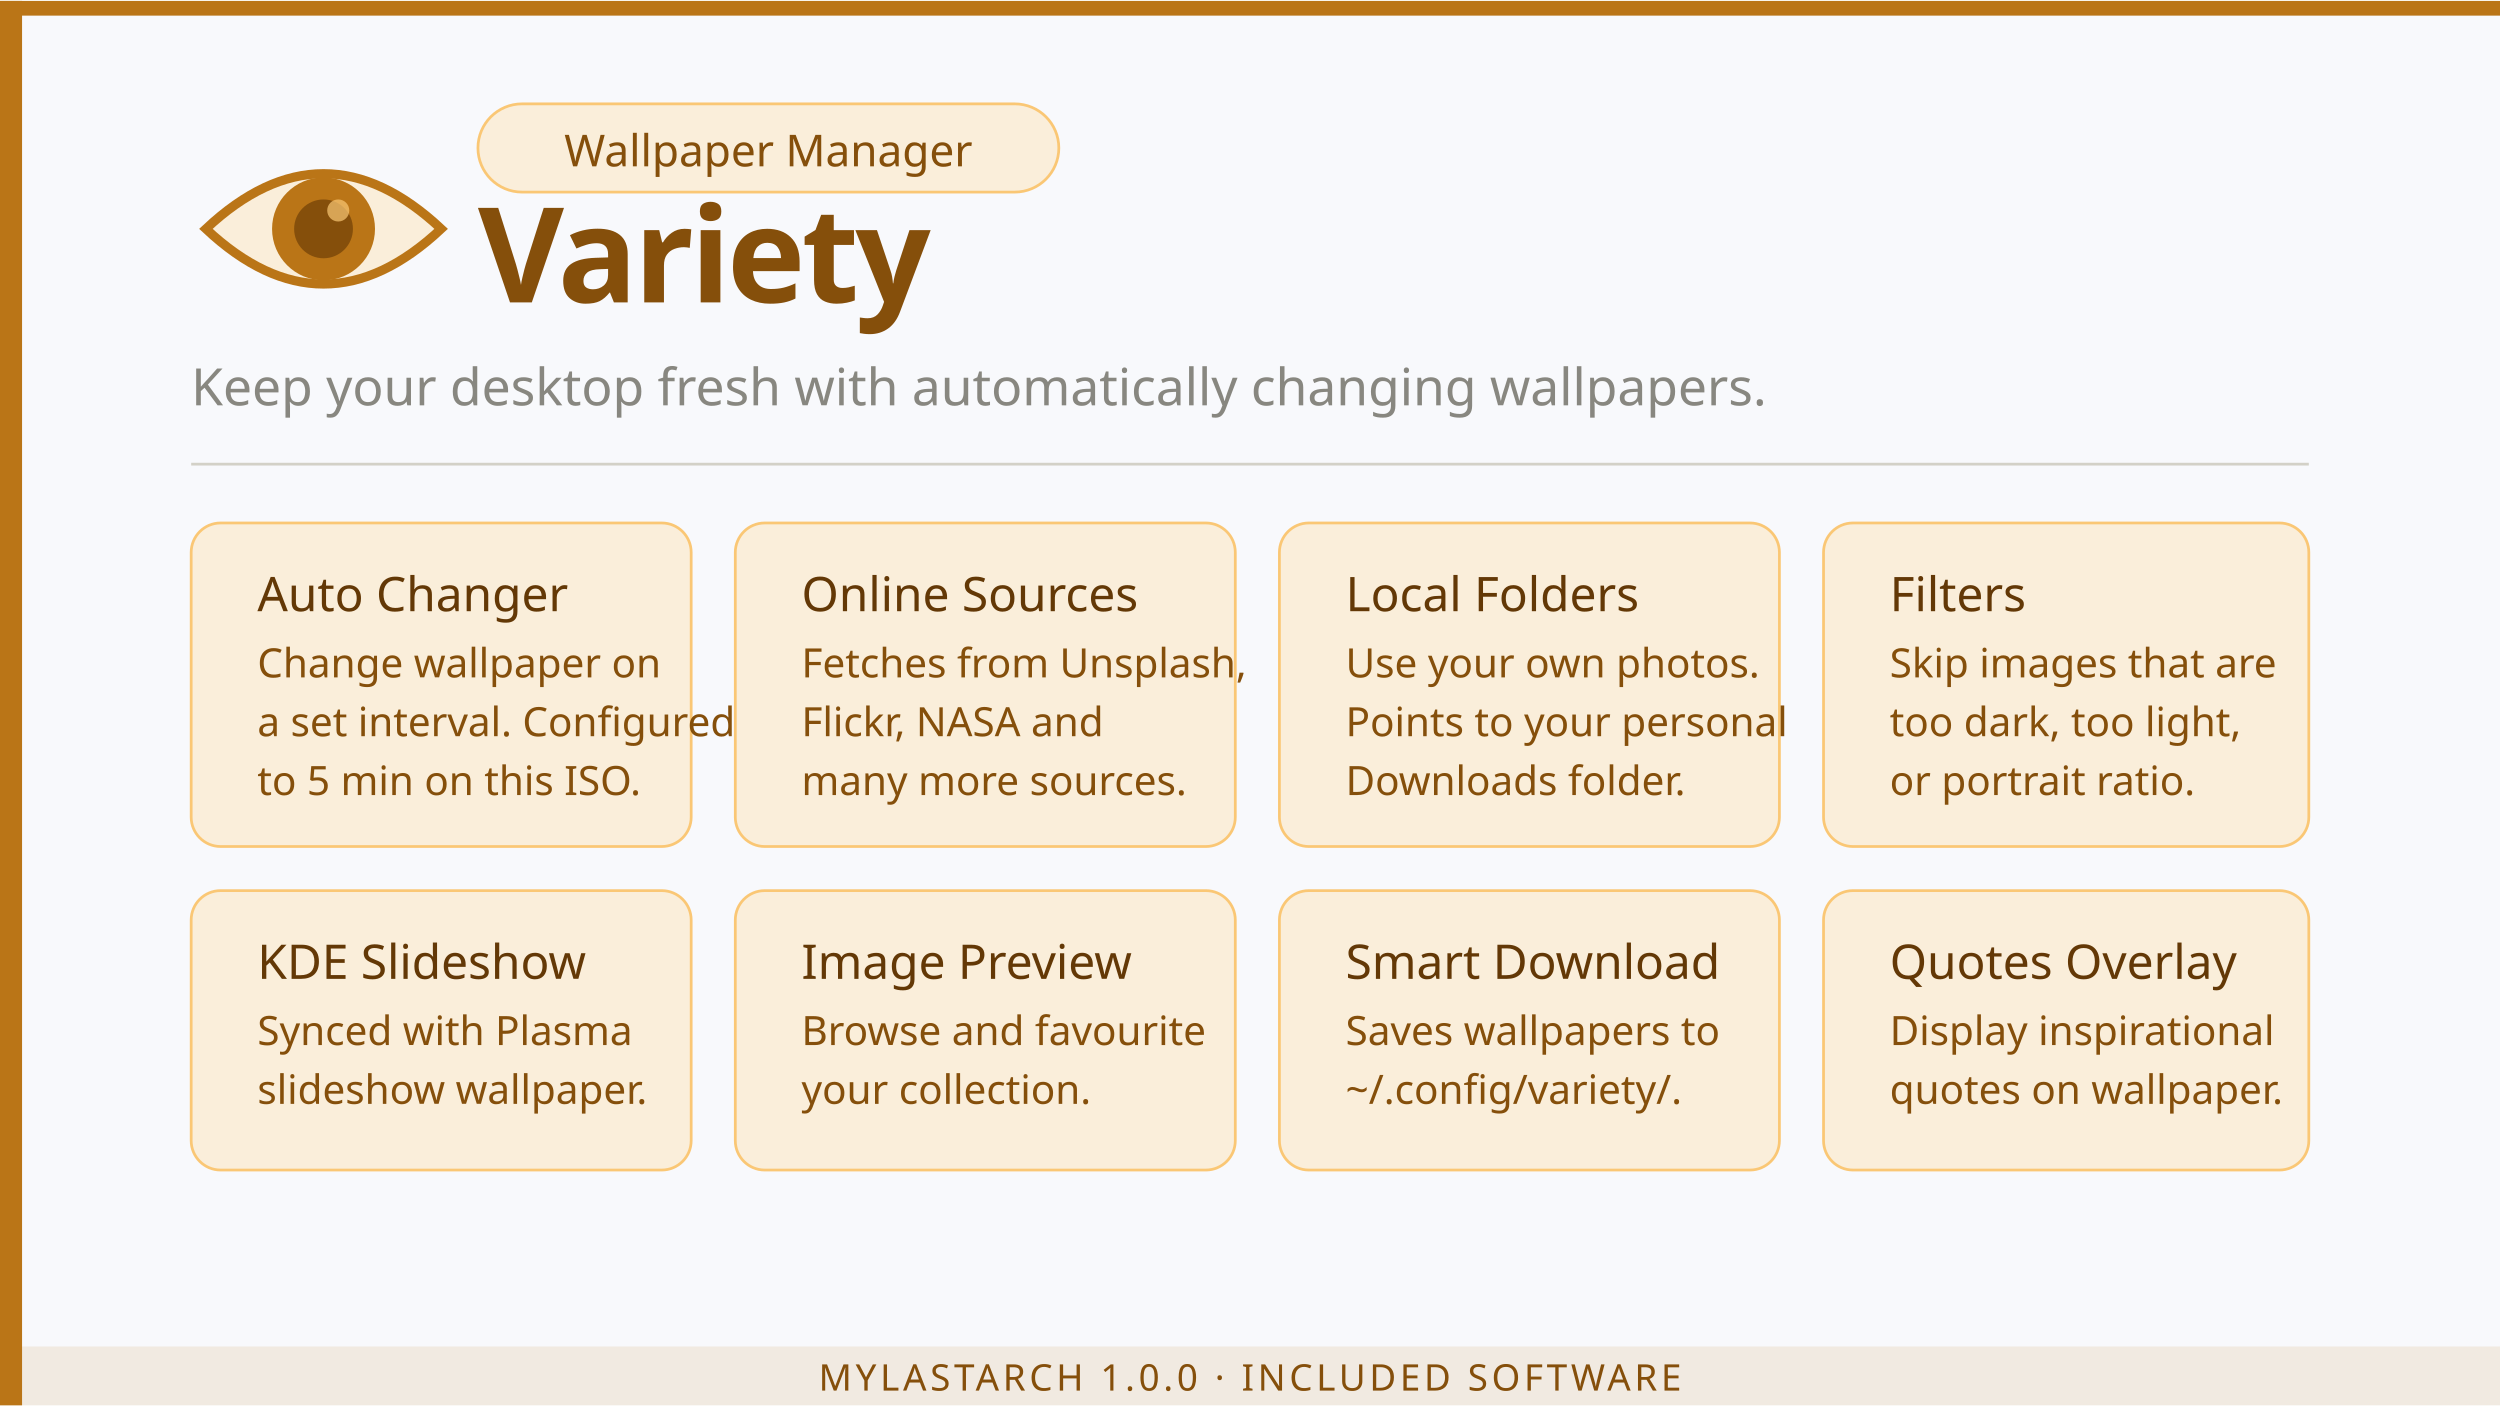
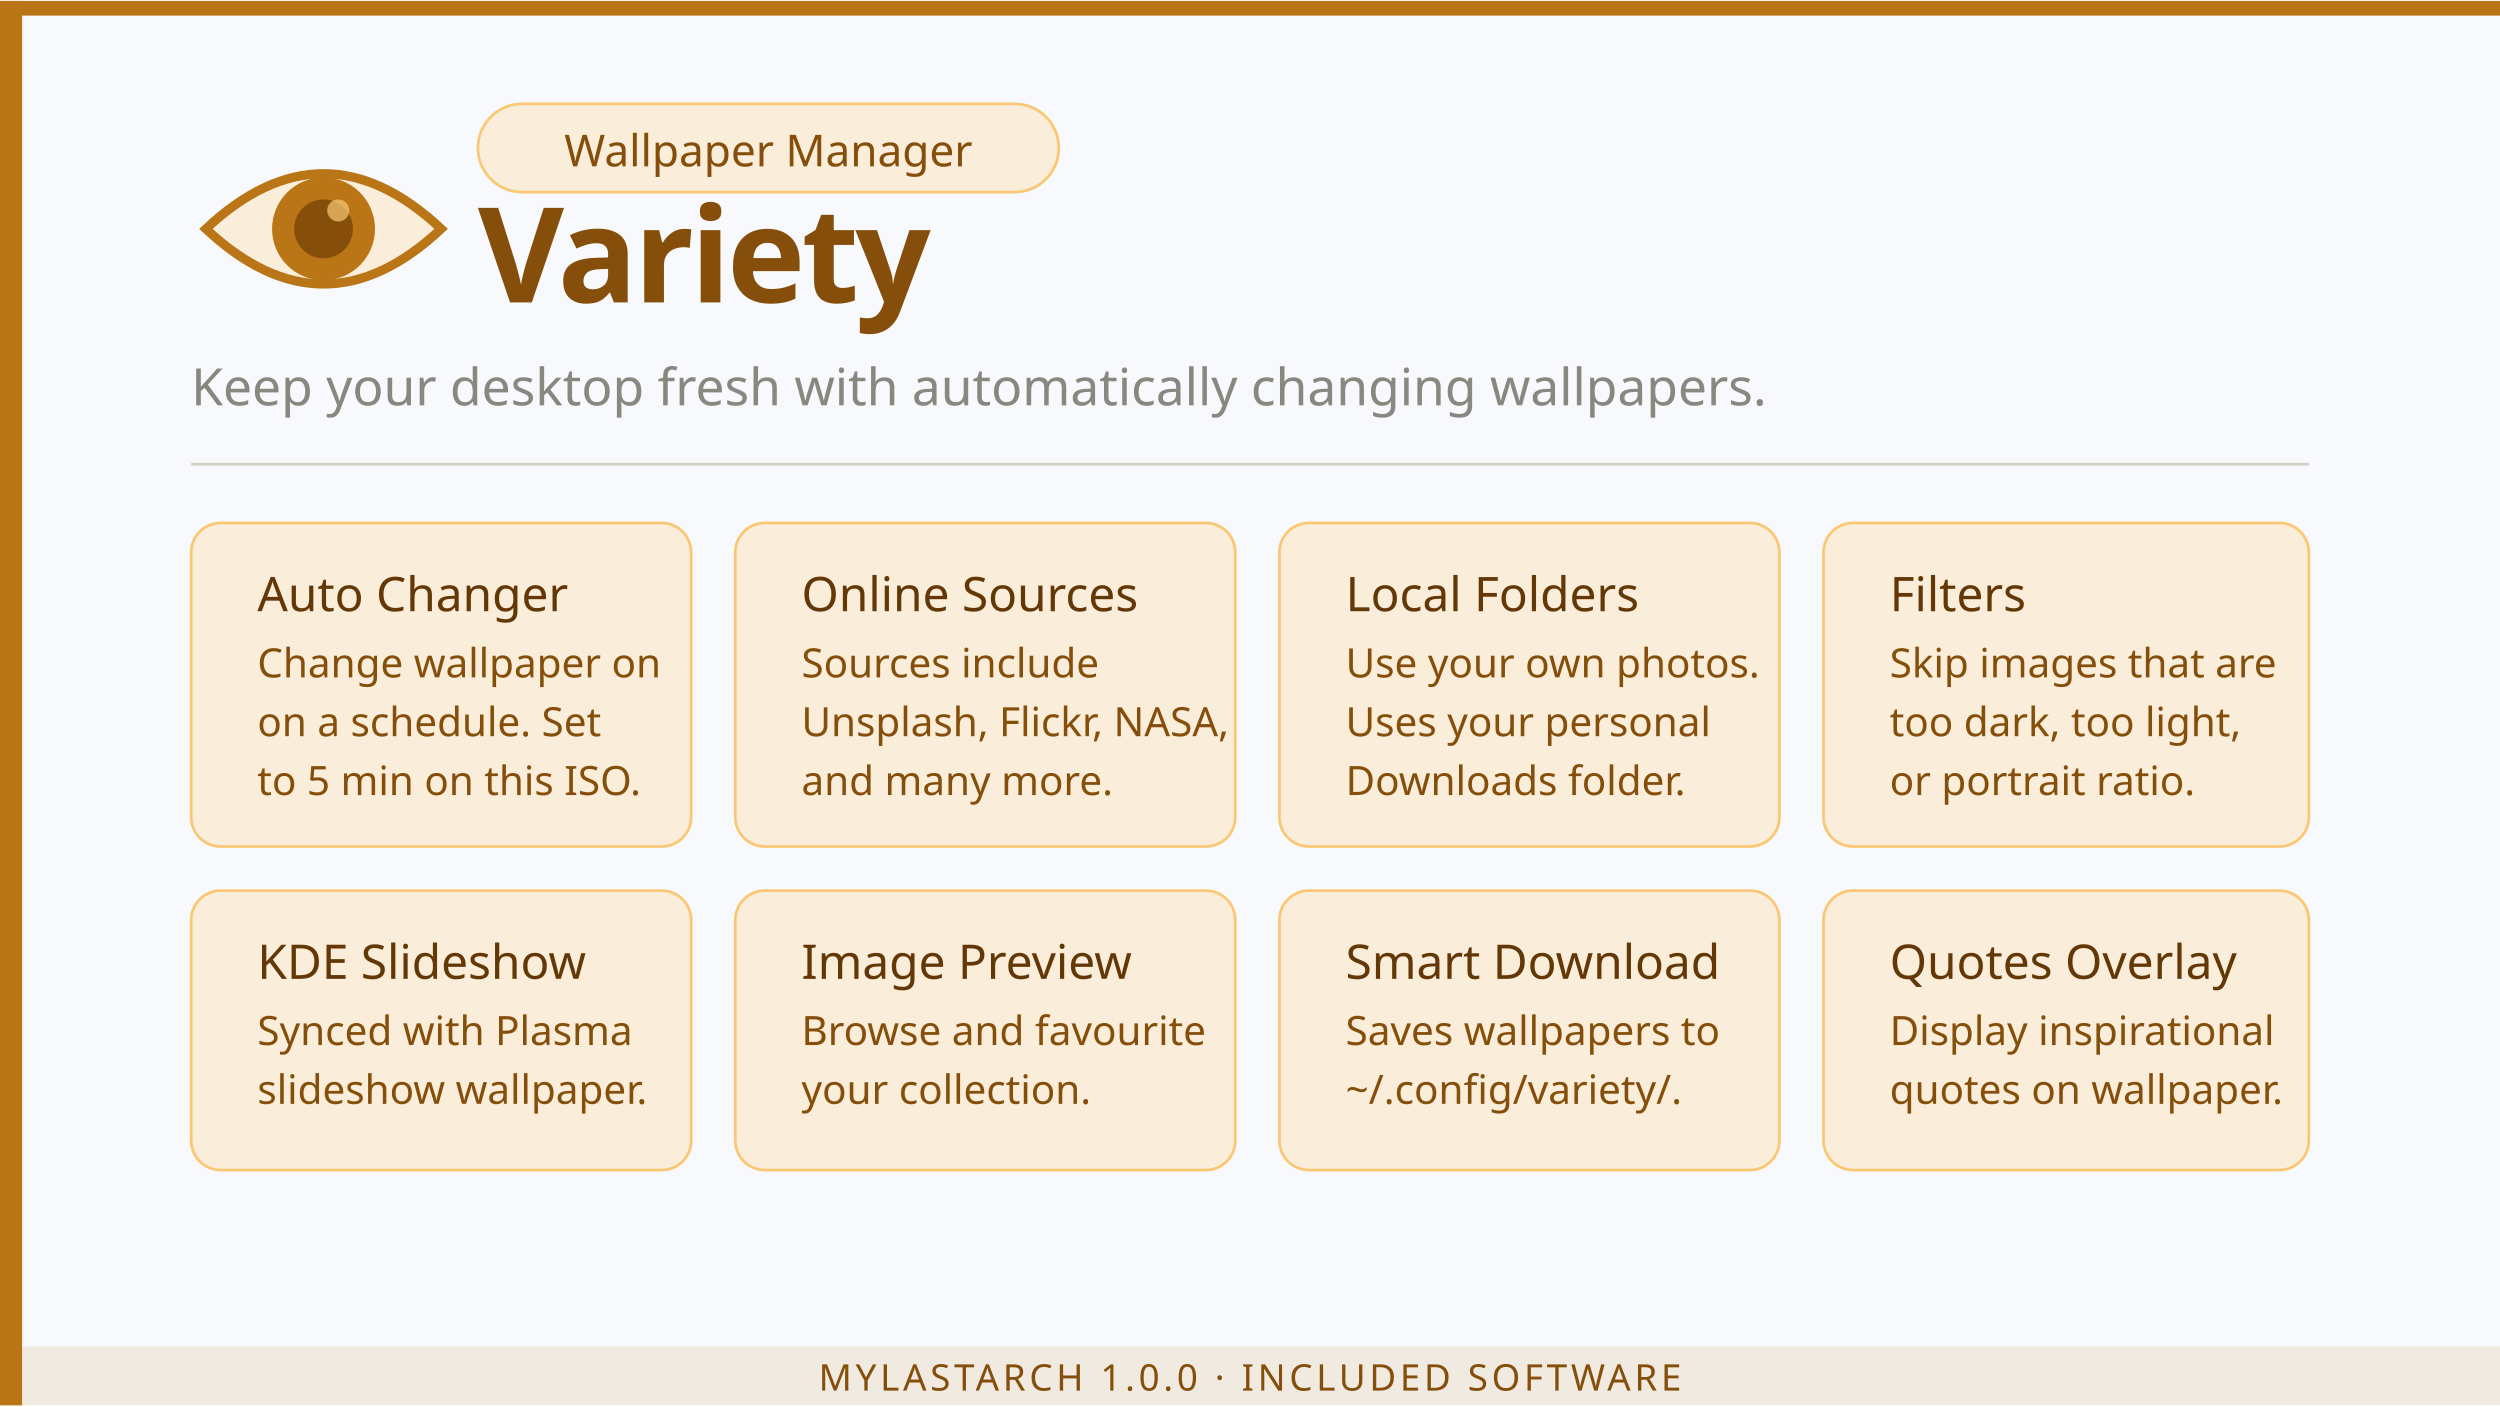
<svg xmlns="http://www.w3.org/2000/svg" width="1920" height="1080" viewBox="0 0 680 382">
  <rect width="680" height="382" fill="#F8F9FC" />
  <rect x="0" y="0" width="680" height="4" fill="#BA7517" />
  <rect x="0" y="0" width="6" height="382" fill="#BA7517" />
  <g transform="translate(52,30)">
    <path d="M4,32 Q36,2 68,32 Q36,62 4,32 Z" fill="#FAEEDA" stroke="#BA7517" stroke-width="2.5" />
    <circle cx="36" cy="32" r="14" fill="#BA7517" />
    <circle cx="36" cy="32" r="8" fill="#854F0B" />
    <circle cx="40" cy="27" r="3" fill="#FAC775" opacity="0.7" />
  </g>
  <rect x="130" y="28" width="158" height="24" rx="12" fill="#FAEEDA" stroke="#FAC775" stroke-width="0.75" />
  <text x="209" y="45" font-family="sans-serif" font-size="12" fill="#854F0B" text-anchor="middle">Wallpaper Manager</text>
  <text x="130" y="82" font-family="sans-serif" font-size="36" font-weight="700" fill="#854F0B" letter-spacing="-1">Variety</text>
  <text x="52" y="110" font-family="sans-serif" font-size="14" fill="#888780">Keep your desktop fresh with automatically changing wallpapers.</text>
  <line x1="52" y1="126" x2="628" y2="126" stroke="#D3D1C7" stroke-width="0.75" />
  <rect x="52" y="142" width="136" height="88" rx="8" fill="#FAEEDA" stroke="#FAC775" stroke-width="0.75" />
  <text x="70" y="166" font-family="sans-serif" font-size="13" font-weight="500" fill="#633806">Auto Changer</text>
  <text x="70" y="184" font-family="sans-serif" font-size="11" fill="#854F0B">Change wallpaper on</text>
-   <text x="70" y="200" font-family="sans-serif" font-size="11" fill="#854F0B">a set interval. Configured</text>
+   <text x="70" y="200" font-family="sans-serif" font-size="11" fill="#854F0B">on a schedule. Set</text>
  <text x="70" y="216" font-family="sans-serif" font-size="11" fill="#854F0B">to 5 min on this ISO.</text>
  <rect x="200" y="142" width="136" height="88" rx="8" fill="#FAEEDA" stroke="#FAC775" stroke-width="0.75" />
  <text x="218" y="166" font-family="sans-serif" font-size="13" font-weight="500" fill="#633806">Online Sources</text>
-   <text x="218" y="184" font-family="sans-serif" font-size="11" fill="#854F0B">Fetches from Unsplash,</text>
-   <text x="218" y="200" font-family="sans-serif" font-size="11" fill="#854F0B">Flickr, NASA and</text>
-   <text x="218" y="216" font-family="sans-serif" font-size="11" fill="#854F0B">many more sources.</text>
+   <text x="218" y="184" font-family="sans-serif" font-size="11" fill="#854F0B">Sources include</text>
+   <text x="218" y="200" font-family="sans-serif" font-size="11" fill="#854F0B">Unsplash, Flickr, NASA,</text>
+   <text x="218" y="216" font-family="sans-serif" font-size="11" fill="#854F0B">and many more.</text>
  <rect x="348" y="142" width="136" height="88" rx="8" fill="#FAEEDA" stroke="#FAC775" stroke-width="0.75" />
  <text x="366" y="166" font-family="sans-serif" font-size="13" font-weight="500" fill="#633806">Local Folders</text>
  <text x="366" y="184" font-family="sans-serif" font-size="11" fill="#854F0B">Use your own photos.</text>
-   <text x="366" y="200" font-family="sans-serif" font-size="11" fill="#854F0B">Points to your personal</text>
+   <text x="366" y="200" font-family="sans-serif" font-size="11" fill="#854F0B">Uses your personal</text>
  <text x="366" y="216" font-family="sans-serif" font-size="11" fill="#854F0B">Downloads folder.</text>
  <rect x="496" y="142" width="132" height="88" rx="8" fill="#FAEEDA" stroke="#FAC775" stroke-width="0.75" />
  <text x="514" y="166" font-family="sans-serif" font-size="13" font-weight="500" fill="#633806">Filters</text>
  <text x="514" y="184" font-family="sans-serif" font-size="11" fill="#854F0B">Skip images that are</text>
  <text x="514" y="200" font-family="sans-serif" font-size="11" fill="#854F0B">too dark, too light,</text>
  <text x="514" y="216" font-family="sans-serif" font-size="11" fill="#854F0B">or portrait ratio.</text>
  <rect x="52" y="242" width="136" height="76" rx="8" fill="#FAEEDA" stroke="#FAC775" stroke-width="0.75" />
  <text x="70" y="266" font-family="sans-serif" font-size="13" font-weight="500" fill="#633806">KDE Slideshow</text>
  <text x="70" y="284" font-family="sans-serif" font-size="11" fill="#854F0B">Synced with Plasma</text>
  <text x="70" y="300" font-family="sans-serif" font-size="11" fill="#854F0B">slideshow wallpaper.</text>
  <rect x="200" y="242" width="136" height="76" rx="8" fill="#FAEEDA" stroke="#FAC775" stroke-width="0.75" />
  <text x="218" y="266" font-family="sans-serif" font-size="13" font-weight="500" fill="#633806">Image Preview</text>
  <text x="218" y="284" font-family="sans-serif" font-size="11" fill="#854F0B">Browse and favourite</text>
  <text x="218" y="300" font-family="sans-serif" font-size="11" fill="#854F0B">your collection.</text>
  <rect x="348" y="242" width="136" height="76" rx="8" fill="#FAEEDA" stroke="#FAC775" stroke-width="0.75" />
  <text x="366" y="266" font-family="sans-serif" font-size="13" font-weight="500" fill="#633806">Smart Download</text>
  <text x="366" y="284" font-family="sans-serif" font-size="11" fill="#854F0B">Saves wallpapers to</text>
  <text x="366" y="300" font-family="sans-serif" font-size="11" fill="#854F0B">~/.config/variety/.</text>
  <rect x="496" y="242" width="132" height="76" rx="8" fill="#FAEEDA" stroke="#FAC775" stroke-width="0.75" />
  <text x="514" y="266" font-family="sans-serif" font-size="13" font-weight="500" fill="#633806">Quotes Overlay</text>
  <text x="514" y="284" font-family="sans-serif" font-size="11" fill="#854F0B">Display inspirational</text>
  <text x="514" y="300" font-family="sans-serif" font-size="11" fill="#854F0B">quotes on wallpaper.</text>
  <rect x="0" y="366" width="680" height="16" fill="#BA7517" opacity="0.12" />
  <text x="340" y="378" font-family="sans-serif" font-size="10" fill="#854F0B" text-anchor="middle" letter-spacing="1">MYLASTARCH 1.0.0  ·  INCLUDED SOFTWARE</text>
</svg>
